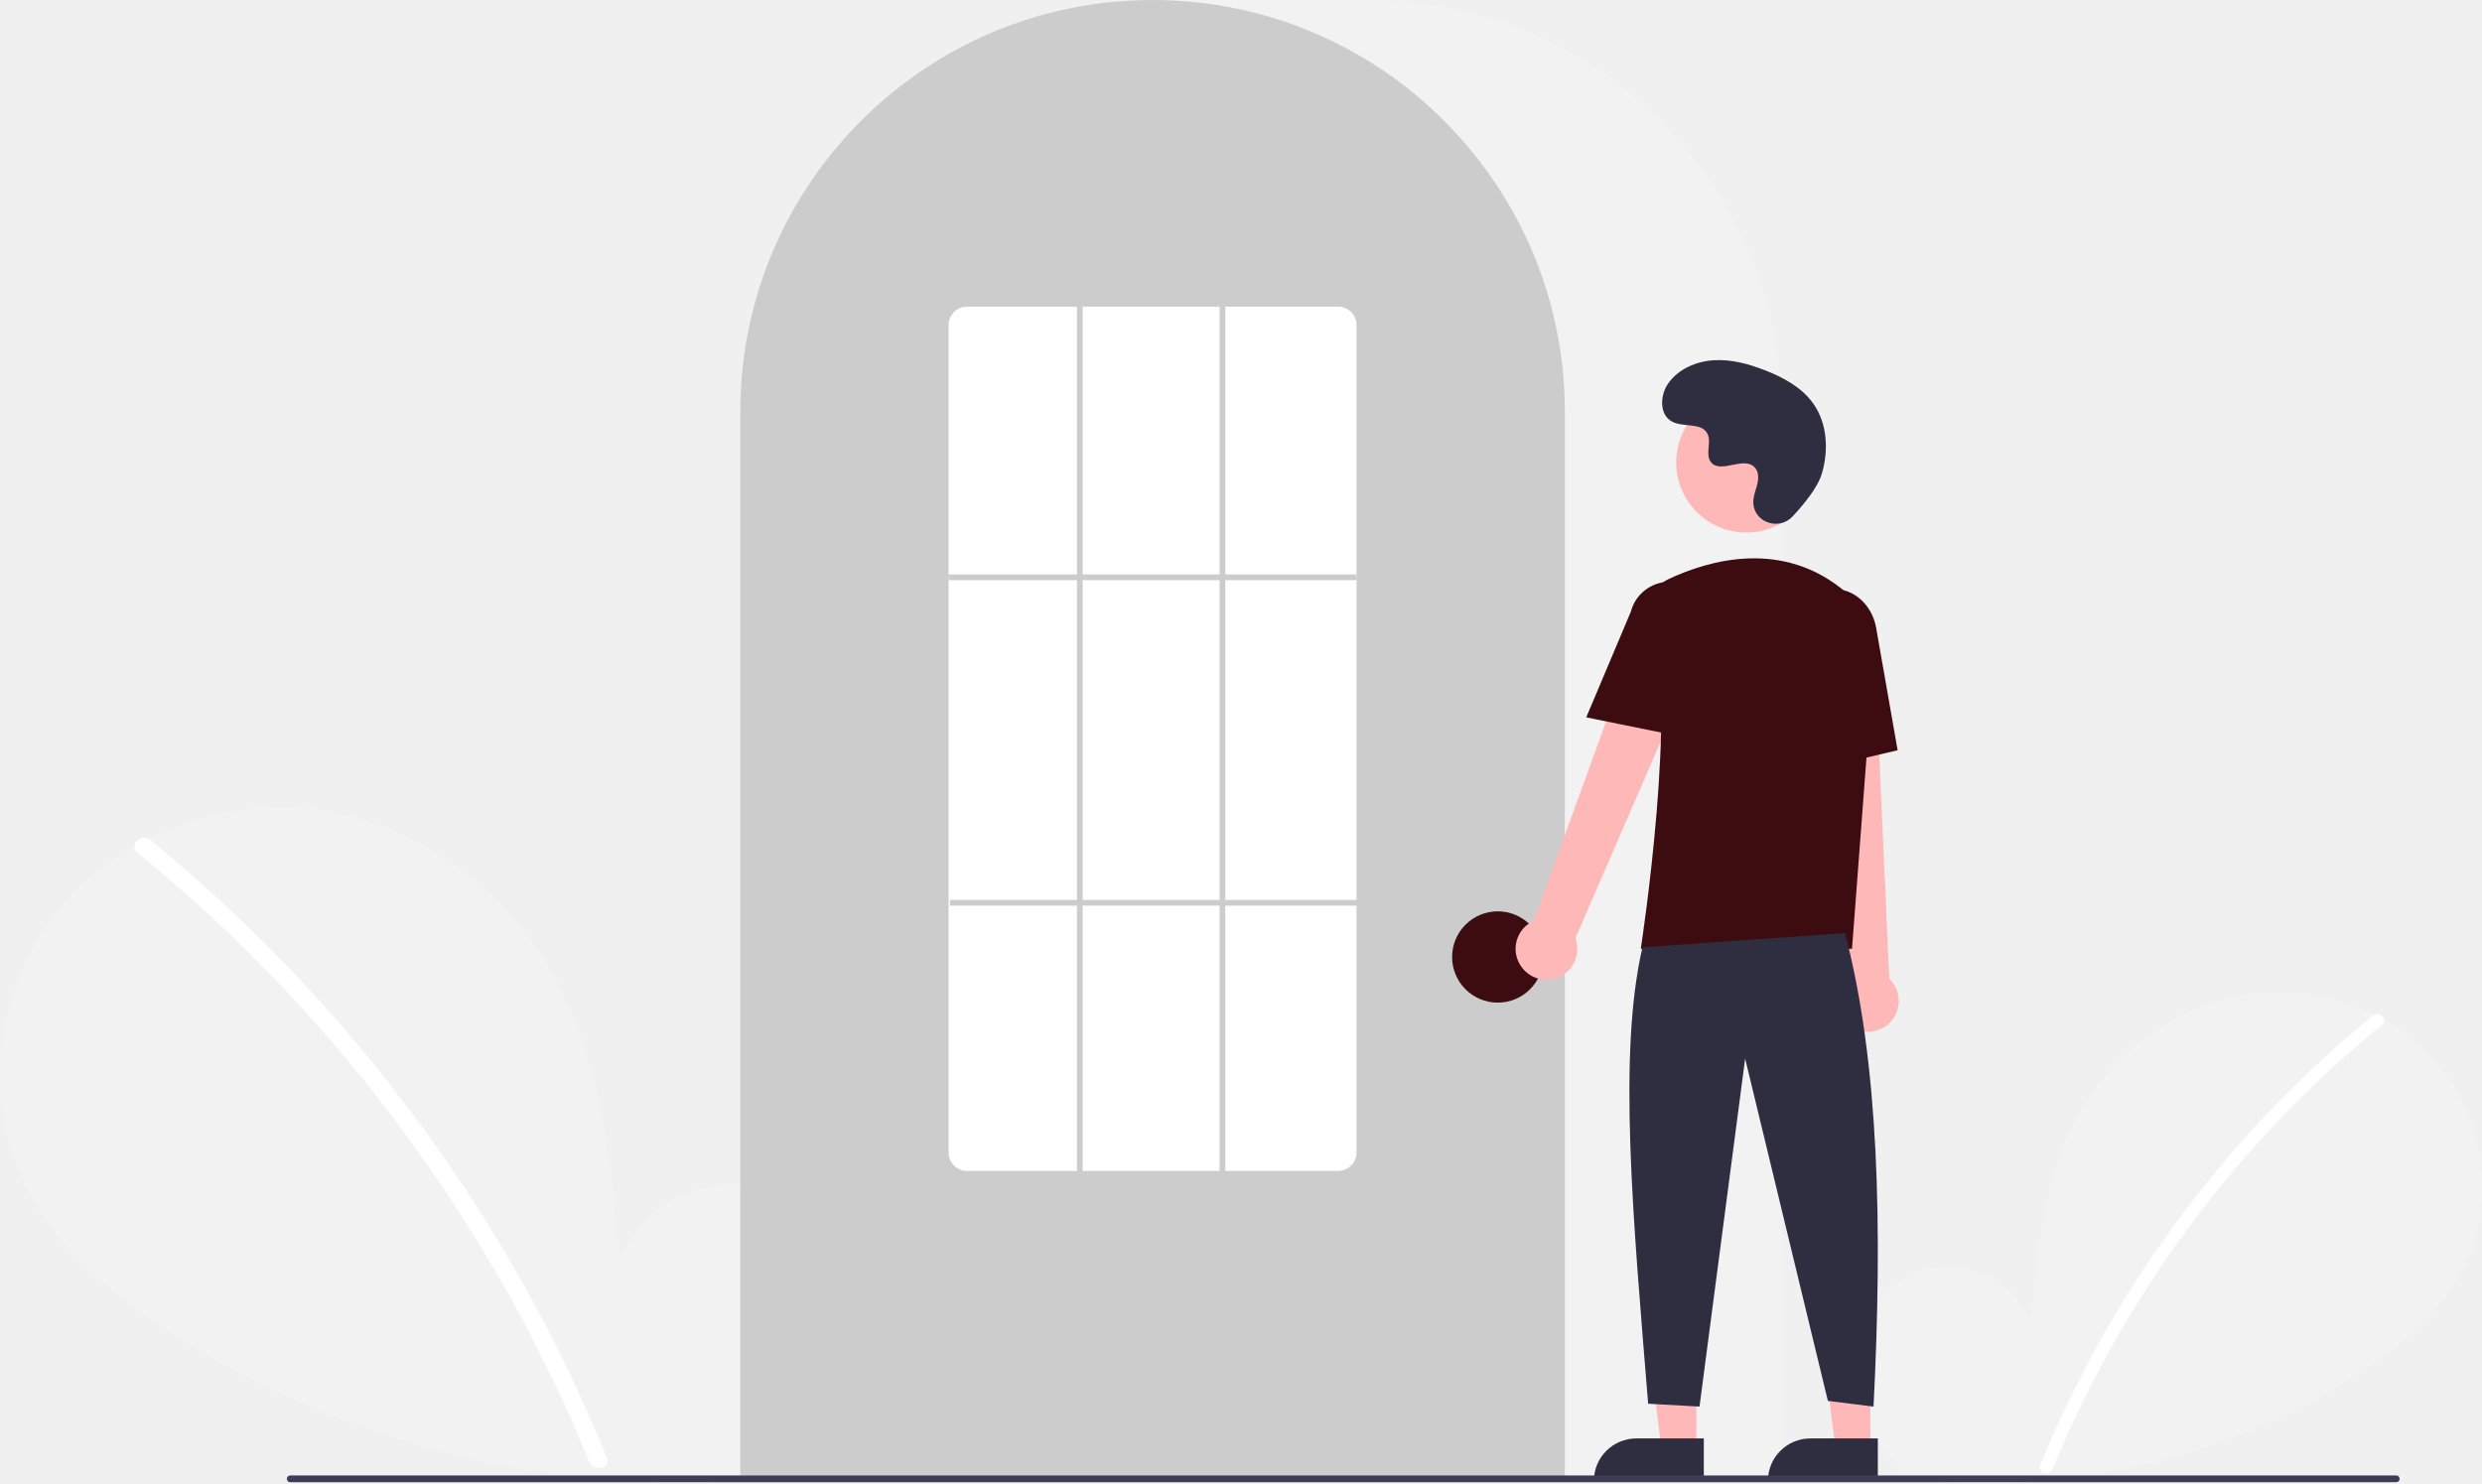
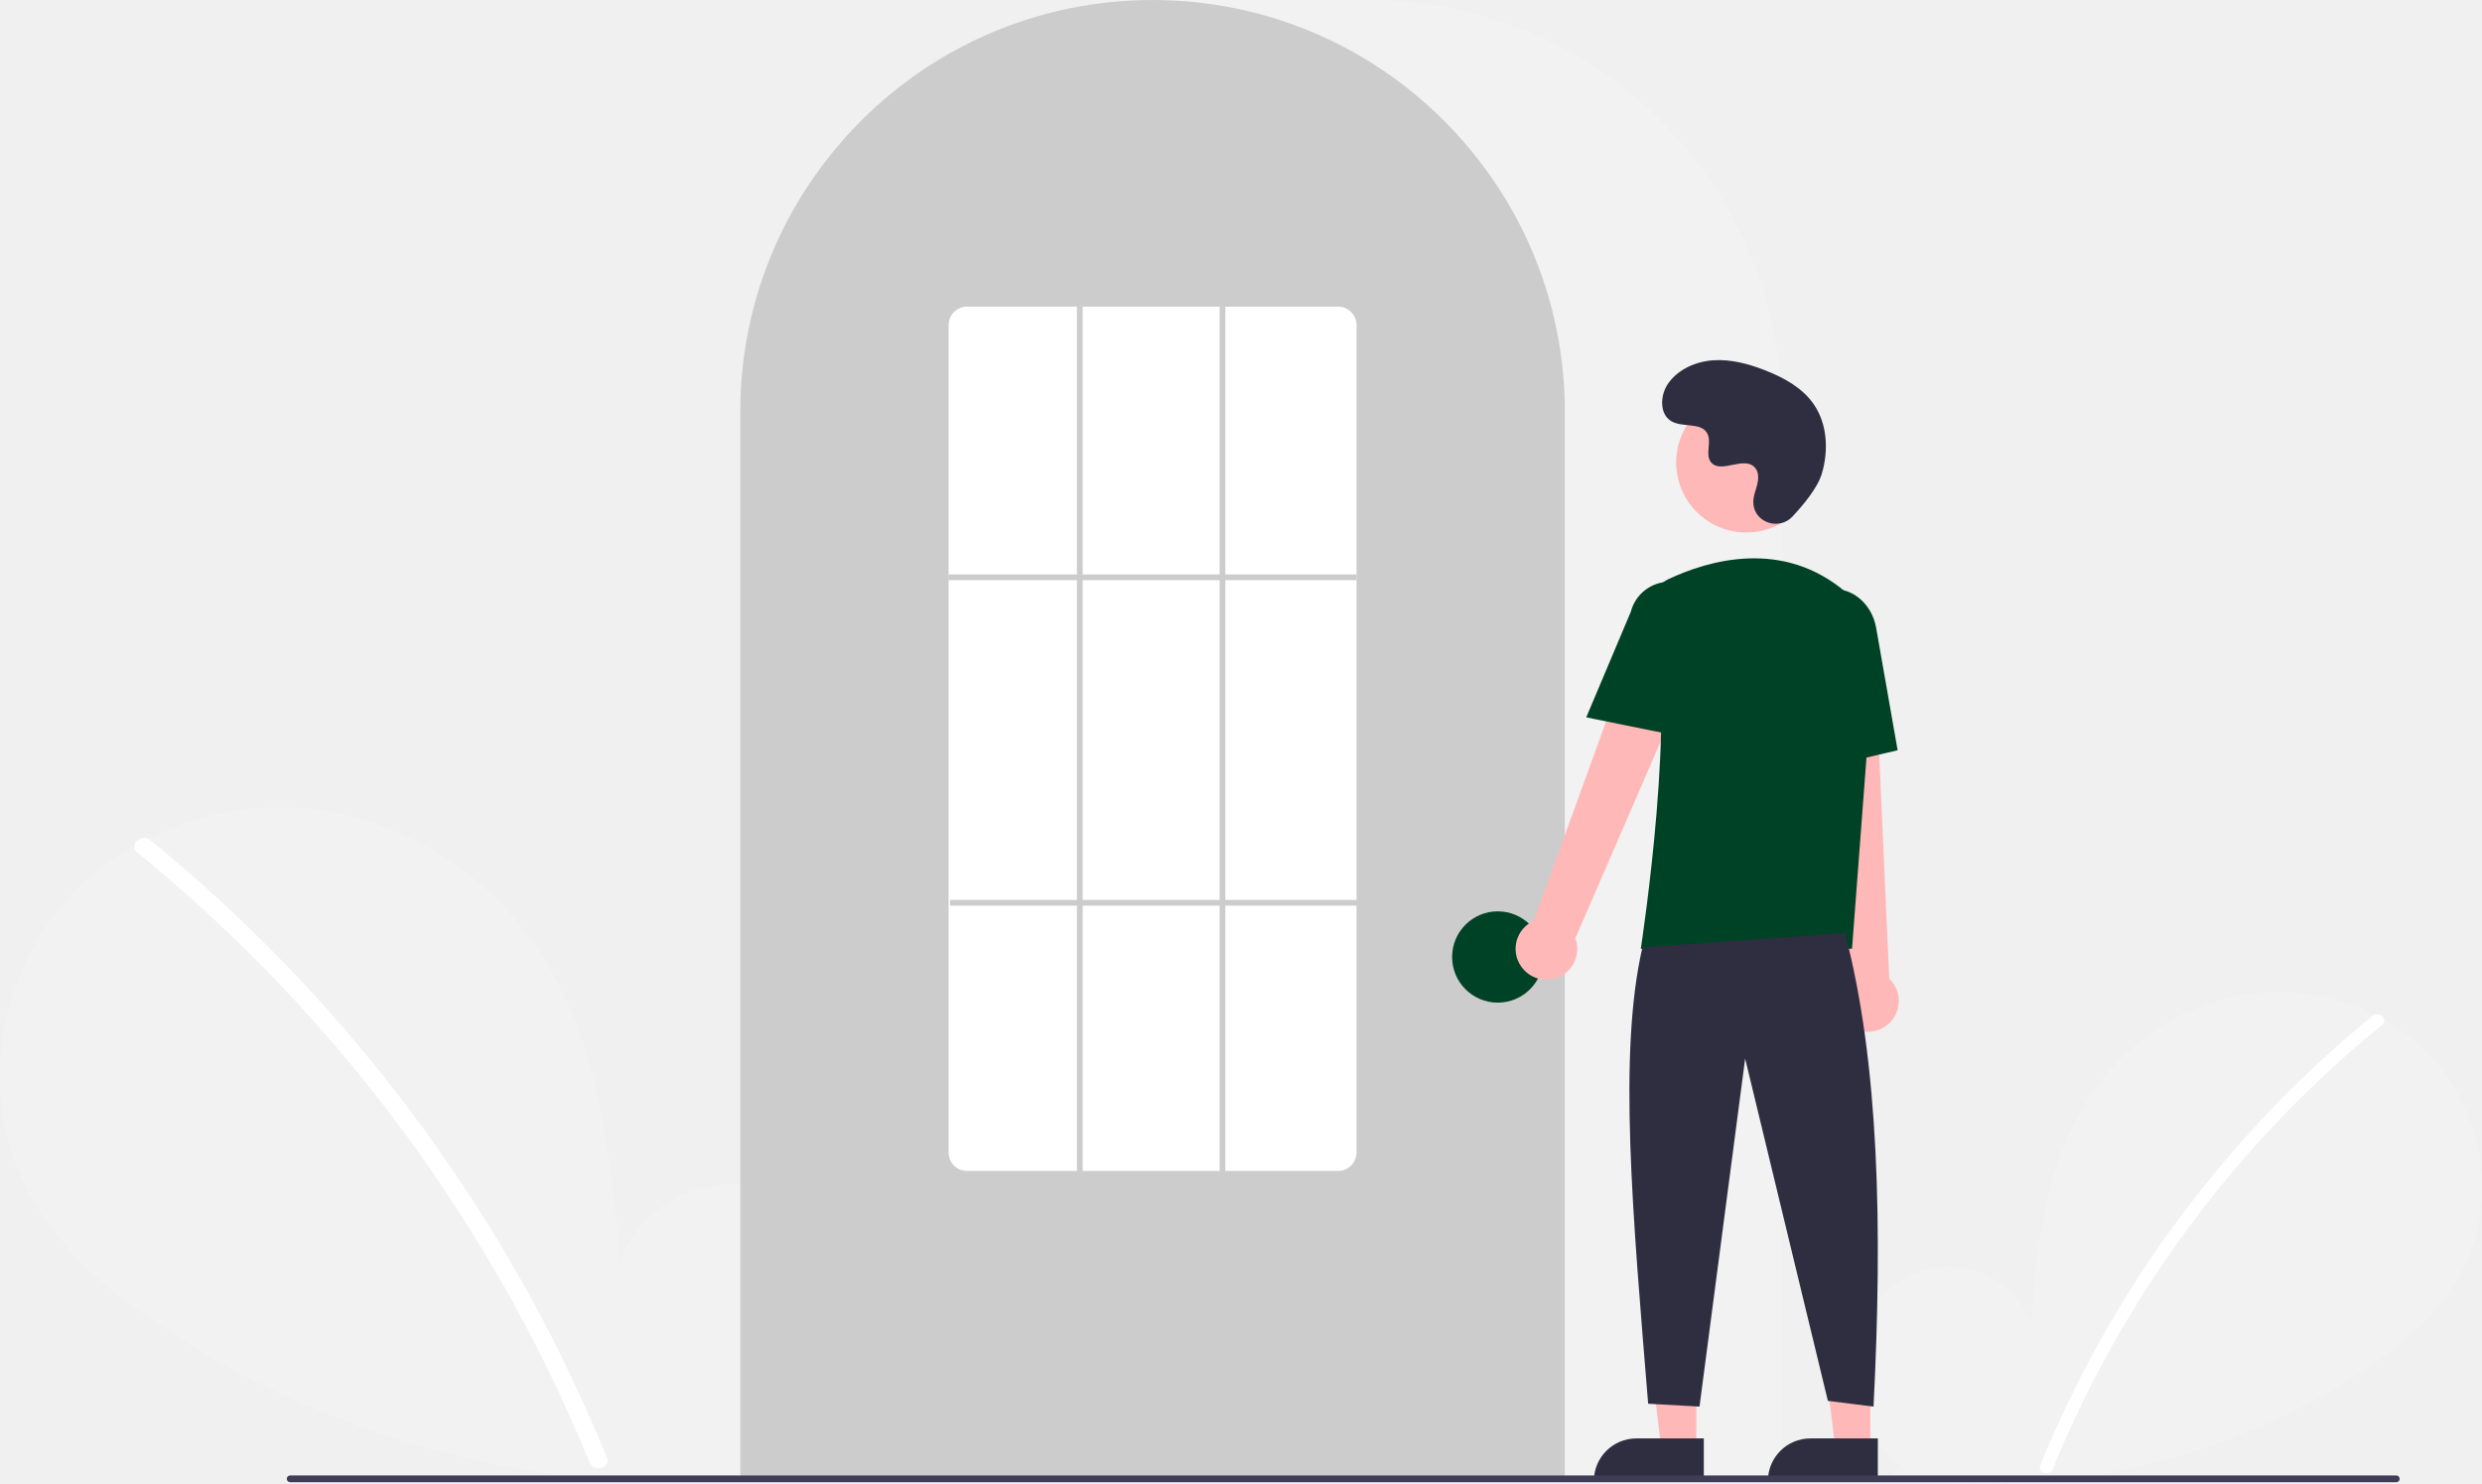
<svg xmlns="http://www.w3.org/2000/svg" data-name="Layer 1" width="870" height="520.139" viewBox="0 0 870 520.139">
  <path d="M831.092,704.187c-11.138-9.412-17.904-24.28-16.13-38.754s12.764-27.78,27.018-30.854,30.504,5.435,34.834,19.359c2.383-26.846,5.129-54.818,19.402-77.68,12.924-20.701,35.309-35.514,59.569-38.164s49.803,7.359,64.933,26.507,18.835,46.985,8.238,68.969c-7.806,16.195-22.188,28.247-37.257,38.052a240.452,240.452,0,0,1-164.454,35.977Z" transform="translate(-165 -189.9307)" fill="#f2f2f2" />
  <path d="M996.728,546.01a393.414,393.414,0,0,0-54.826,54.442,394.561,394.561,0,0,0-61.752,103.194c-1.112,2.725,3.313,3.911,4.412,1.216A392.342,392.342,0,0,1,999.963,549.245c2.284-1.86-.97-5.08-3.236-3.236Z" transform="translate(-165 -189.9307)" fill="#fff" />
  <path d="M445.067,701.63c15.299-12.927,24.591-33.348,22.154-53.228s-17.531-38.156-37.11-42.377-41.897,7.464-47.844,26.59c-3.273-36.873-7.044-75.292-26.648-106.693-17.751-28.433-48.497-48.778-81.818-52.418s-68.404,10.107-89.185,36.407-25.869,64.535-11.315,94.729c10.722,22.243,30.475,38.797,51.172,52.264,66.03,42.965,147.939,60.884,225.877,49.415" transform="translate(-165 -189.9307)" fill="#f2f2f2" />
  <path d="M217.567,484.373a540.355,540.355,0,0,1,75.304,74.777A548.076,548.076,0,0,1,352.257,647.04a545.835,545.835,0,0,1,25.43,53.846c1.527,3.743-4.55,5.372-6.06,1.671a536.36,536.36,0,0,0-49.009-92.727A539.734,539.734,0,0,0,256.889,528.632a538.441,538.441,0,0,0-43.766-39.815c-3.138-2.555,1.332-6.978,4.444-4.444Z" transform="translate(-165 -189.9307)" fill="#fff" />
  <path d="M789.5,708.931h-365v-374.5c0-79.678,64.822-144.5,144.5-144.5h76c79.677,0,144.5,64.822,144.5,144.5Z" transform="translate(-165 -189.9307)" fill="#f2f2f2" />
  <path d="M713.5,708.931h-289v-374.5a143.382,143.382,0,0,1,27.596-84.944c.664-.905,1.326-1.798,2.009-2.681a144.466,144.466,0,0,1,30.754-29.851c.66-.48,1.322-.952,1.994-1.423a144.16,144.16,0,0,1,31.472-16.459c.661-.25,1.334-.501,2.007-.742a144.02,144.02,0,0,1,31.108-7.336c.658-.09,1.333-.16,2.008-.23a146.288,146.288,0,0,1,31.105,0c.673.07,1.349.141,2.014.231a143.995,143.995,0,0,1,31.1,7.335c.673.241,1.346.492,2.009.743a143.799,143.799,0,0,1,31.106,16.216c.672.461,1.344.933,2.006,1.405a145.987,145.987,0,0,1,18.384,15.564,144.305,144.305,0,0,1,12.724,14.551c.681.88,1.343,1.773,2.005,2.677A143.382,143.382,0,0,1,713.5,334.431Z" transform="translate(-165 -189.9307)" fill="#ccc" />
-   <circle cx="525" cy="335.5" r="16" fill="#3d0c11" />
+   <circle cx="525" cy="335.5" r="16" fill="#004225" />
  <polygon points="594.599 507.783 582.339 507.783 576.506 460.495 594.601 460.496 594.599 507.783" fill="#ffb8b8" />
  <path d="M573.582,504.28h23.644a0,0,0,0,1,0,0v14.887a0,0,0,0,1,0,0H558.695a0,0,0,0,1,0,0v0a14.887,14.887,0,0,1,14.887-14.887Z" fill="#2f2e41" />
  <polygon points="655.599 507.783 643.339 507.783 637.506 460.495 655.601 460.496 655.599 507.783" fill="#ffb8b8" />
  <path d="M634.582,504.28h23.644a0,0,0,0,1,0,0v14.887a0,0,0,0,1,0,0H619.695a0,0,0,0,1,0,0v0a14.887,14.887,0,0,1,14.887-14.887Z" fill="#2f2e41" />
  <path d="M698.098,528.6a10.743,10.743,0,0,1,4.511-15.843l41.676-114.867L764.791,409.082,717.206,518.853a10.801,10.801,0,0,1-19.109,9.748Z" transform="translate(-165 -189.9307)" fill="#ffb8b8" />
  <path d="M814.336,550.184a10.743,10.743,0,0,1-2.893-16.217L798.533,412.458l23.338,1.066L827.236,533.045a10.801,10.801,0,0,1-12.9,17.139Z" transform="translate(-165 -189.9307)" fill="#ffb8b8" />
  <circle cx="612.106" cy="162.123" r="24.561" fill="#ffb8b8" />
-   <path d="M814.18,522.549H740.133l.089-.576c.133-.861,13.197-86.439,3.562-114.436a11.813,11.813,0,0,1,6.069-14.584h0c13.772-6.485,40.208-14.471,62.52,4.909a28.234,28.234,0,0,1,9.459,23.396Z" transform="translate(-165 -189.9307)" fill="#3d0c11" />
-   <path d="M754.354,448.181,721.018,441.418l15.626-37.03a13.997,13.997,0,0,1,27.106,6.998Z" transform="translate(-165 -189.9307)" fill="#3d0c11" />
-   <path d="M797.05,460.739l-2.004-45.941c-1.52-8.636,3.424-16.8,11.027-18.135,7.605-1.33,15.032,4.66,16.558,13.36l7.533,42.928Z" transform="translate(-165 -189.9307)" fill="#3d0c11" />
+   <path d="M814.18,522.549H740.133l.089-.576c.133-.861,13.197-86.439,3.562-114.436a11.813,11.813,0,0,1,6.069-14.584h0c13.772-6.485,40.208-14.471,62.52,4.909a28.234,28.234,0,0,1,9.459,23.396Z" transform="translate(-165 -189.9307)" fill="#004225" />
+   <path d="M754.354,448.181,721.018,441.418l15.626-37.03a13.997,13.997,0,0,1,27.106,6.998Z" transform="translate(-165 -189.9307)" fill="#004225" />
+   <path d="M797.05,460.739l-2.004-45.941c-1.52-8.636,3.424-16.8,11.027-18.135,7.605-1.33,15.032,4.66,16.558,13.36l7.533,42.928Z" transform="translate(-165 -189.9307)" fill="#004225" />
  <path d="M811.716,517.049c11.915,45.377,13.214,103.069,10,166l-16-2-29-120-16,122-18-1c-5.377-66.03-10.613-122.715-2-160Z" transform="translate(-165 -189.9307)" fill="#2f2e41" />
  <path d="M793.289,371.035c-4.582,4.881-13.091,2.261-13.688-4.407a8.055,8.055,0,0,1,.01-1.556c.308-2.954,2.015-5.635,1.606-8.754a4.59,4.59,0,0,0-.84-2.149c-3.651-4.889-12.222,2.187-15.668-2.239-2.113-2.714.371-6.987-1.251-10.021-2.14-4.004-8.479-2.029-12.454-4.221-4.423-2.439-4.158-9.225-1.247-13.353,3.551-5.034,9.776-7.72,15.923-8.107s12.253,1.275,17.992,3.511c6.521,2.541,12.988,6.054,17.001,11.788,4.88,6.973,5.35,16.348,2.909,24.502C802.098,360.99,797.031,367.049,793.289,371.035Z" transform="translate(-165 -189.9307)" fill="#2f2e41" />
  <path d="M1004.982,709.574h-738.294a1.191,1.191,0,0,1,0-2.381h738.294a1.191,1.191,0,0,1,0,2.381Z" transform="translate(-165 -189.9307)" fill="#3f3d56" />
  <path d="M634,600.431H504a6.465,6.465,0,0,1-6.5-6.415V303.846a6.465,6.465,0,0,1,6.5-6.415H634a6.465,6.465,0,0,1,6.5,6.415V594.015A6.465,6.465,0,0,1,634,600.431Z" transform="translate(-165 -189.9307)" fill="#fff" />
  <rect x="332.5" y="201.39" width="143" height="2" fill="#ccc" />
  <rect x="333" y="315.5" width="143" height="2" fill="#ccc" />
  <rect x="377.5" y="107.5" width="2" height="304" fill="#ccc" />
  <rect x="427.5" y="107.5" width="2" height="304" fill="#ccc" />
</svg>
